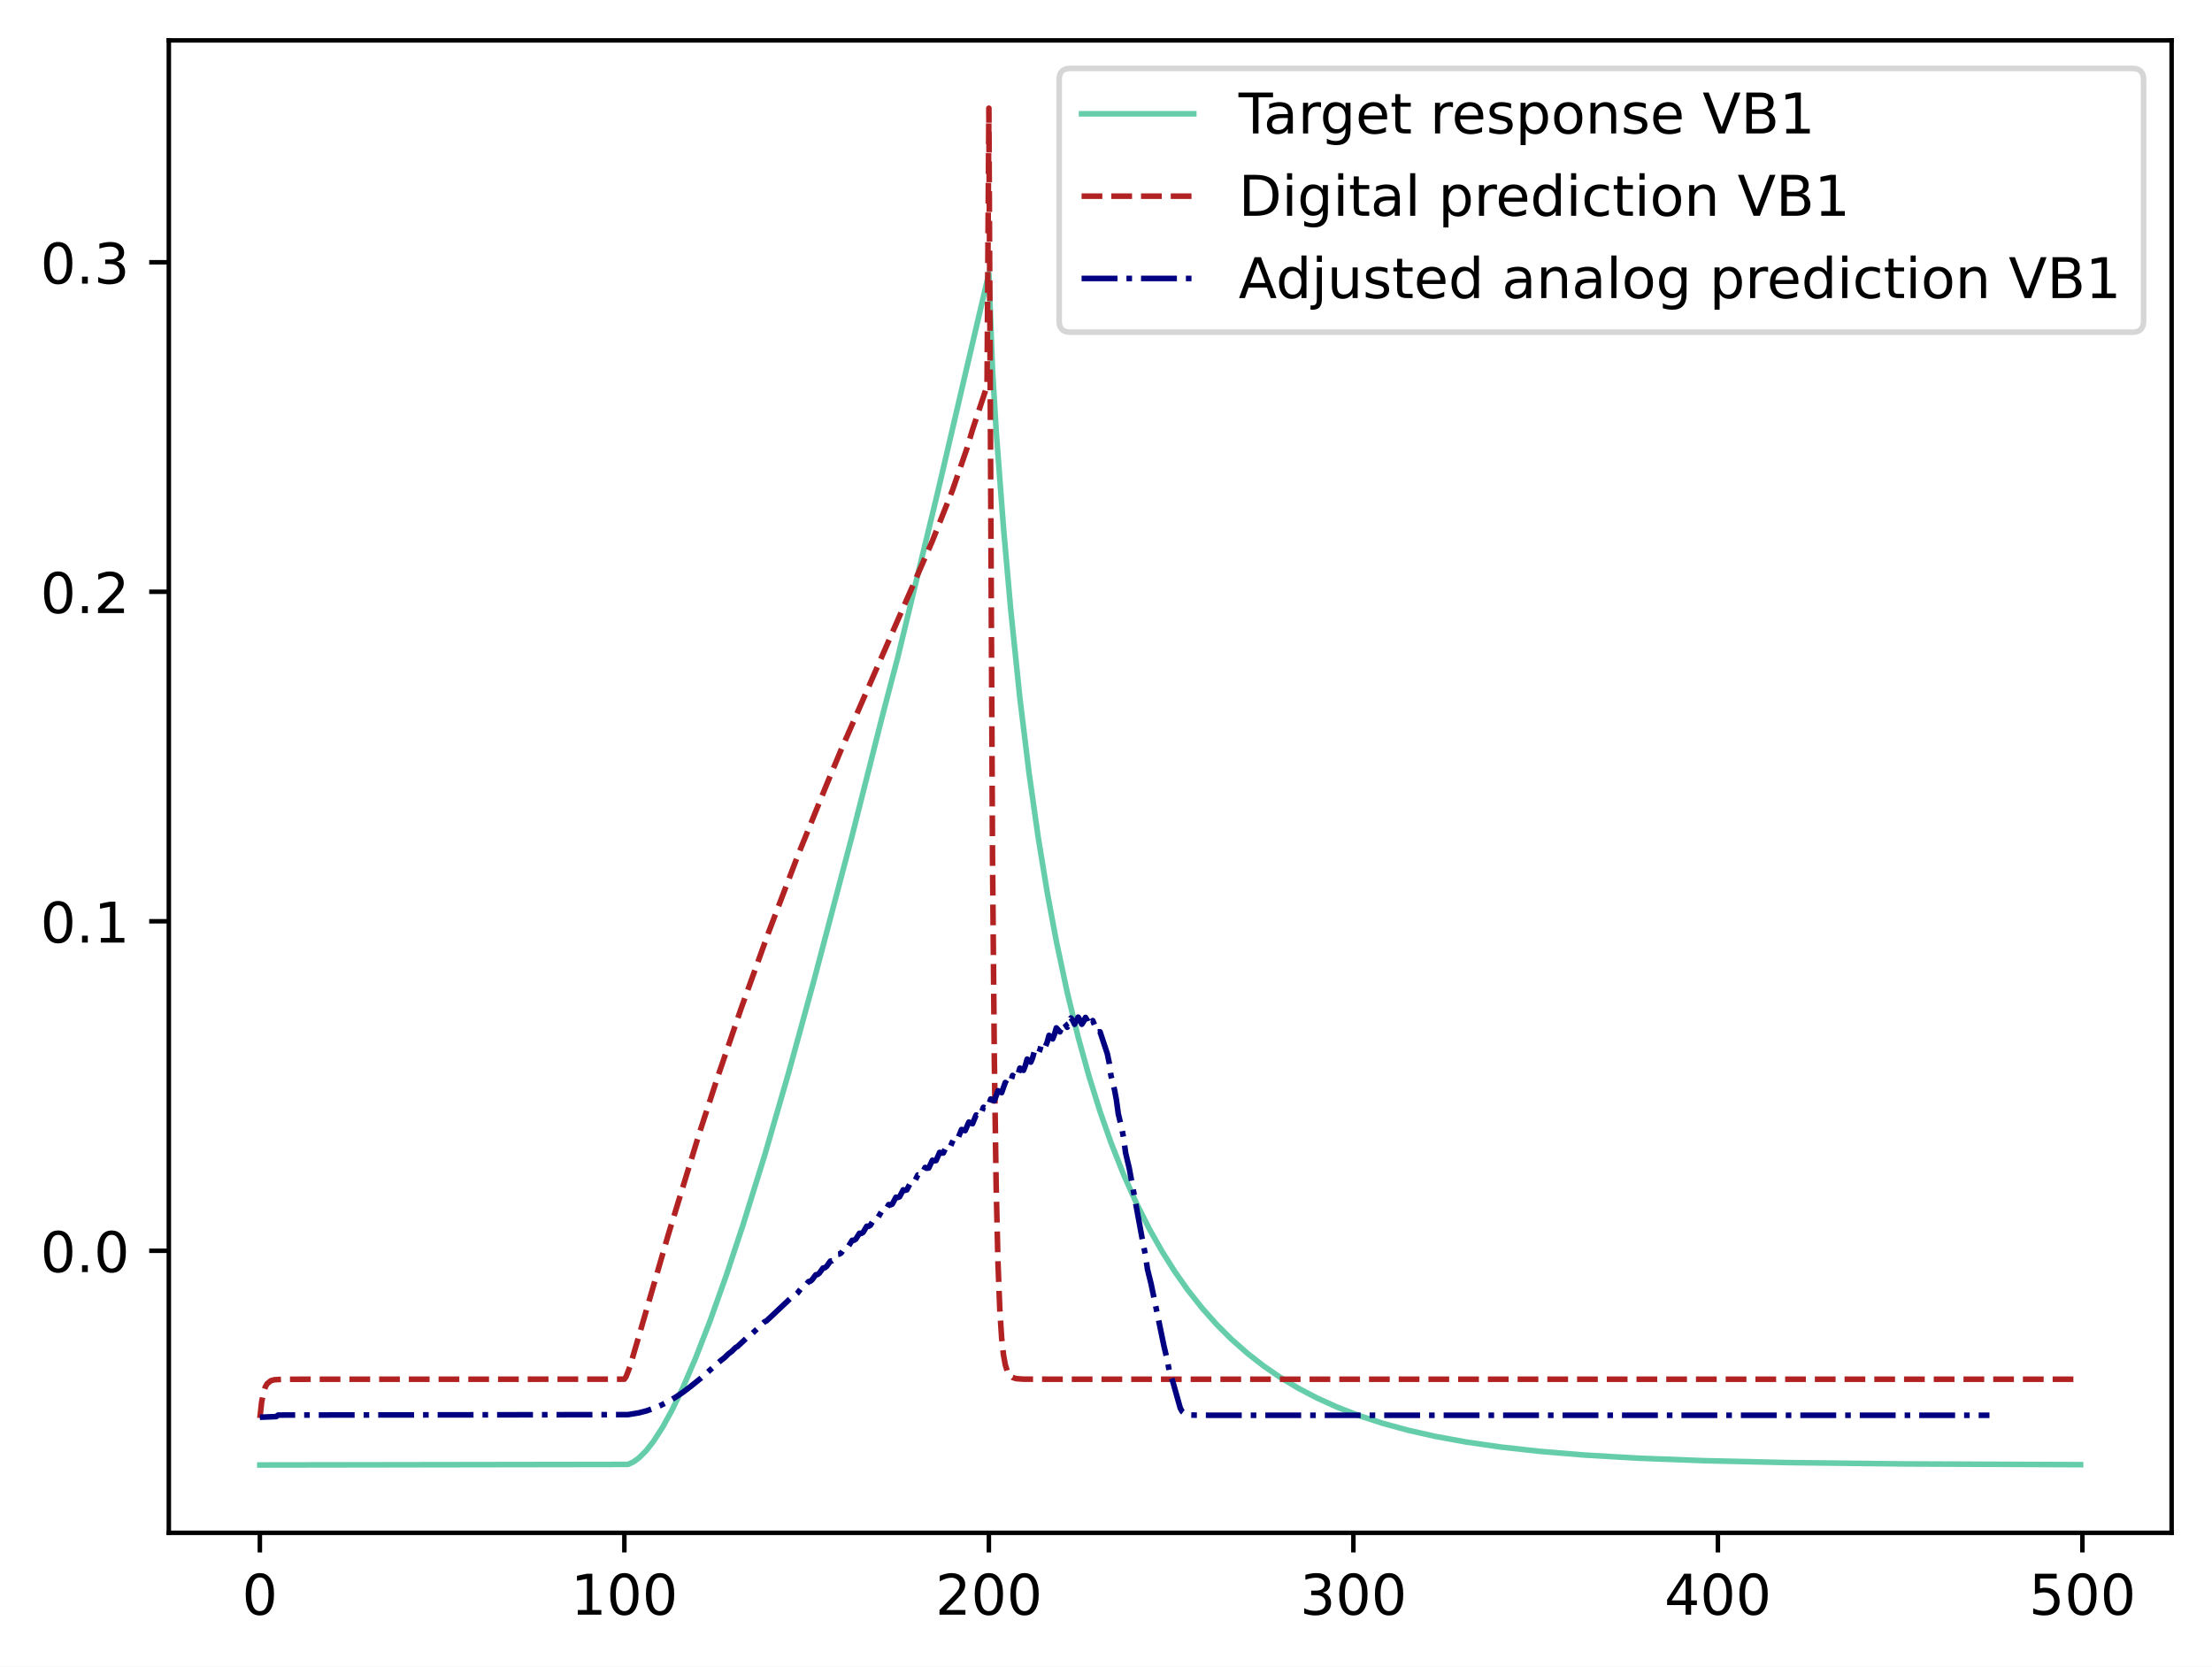
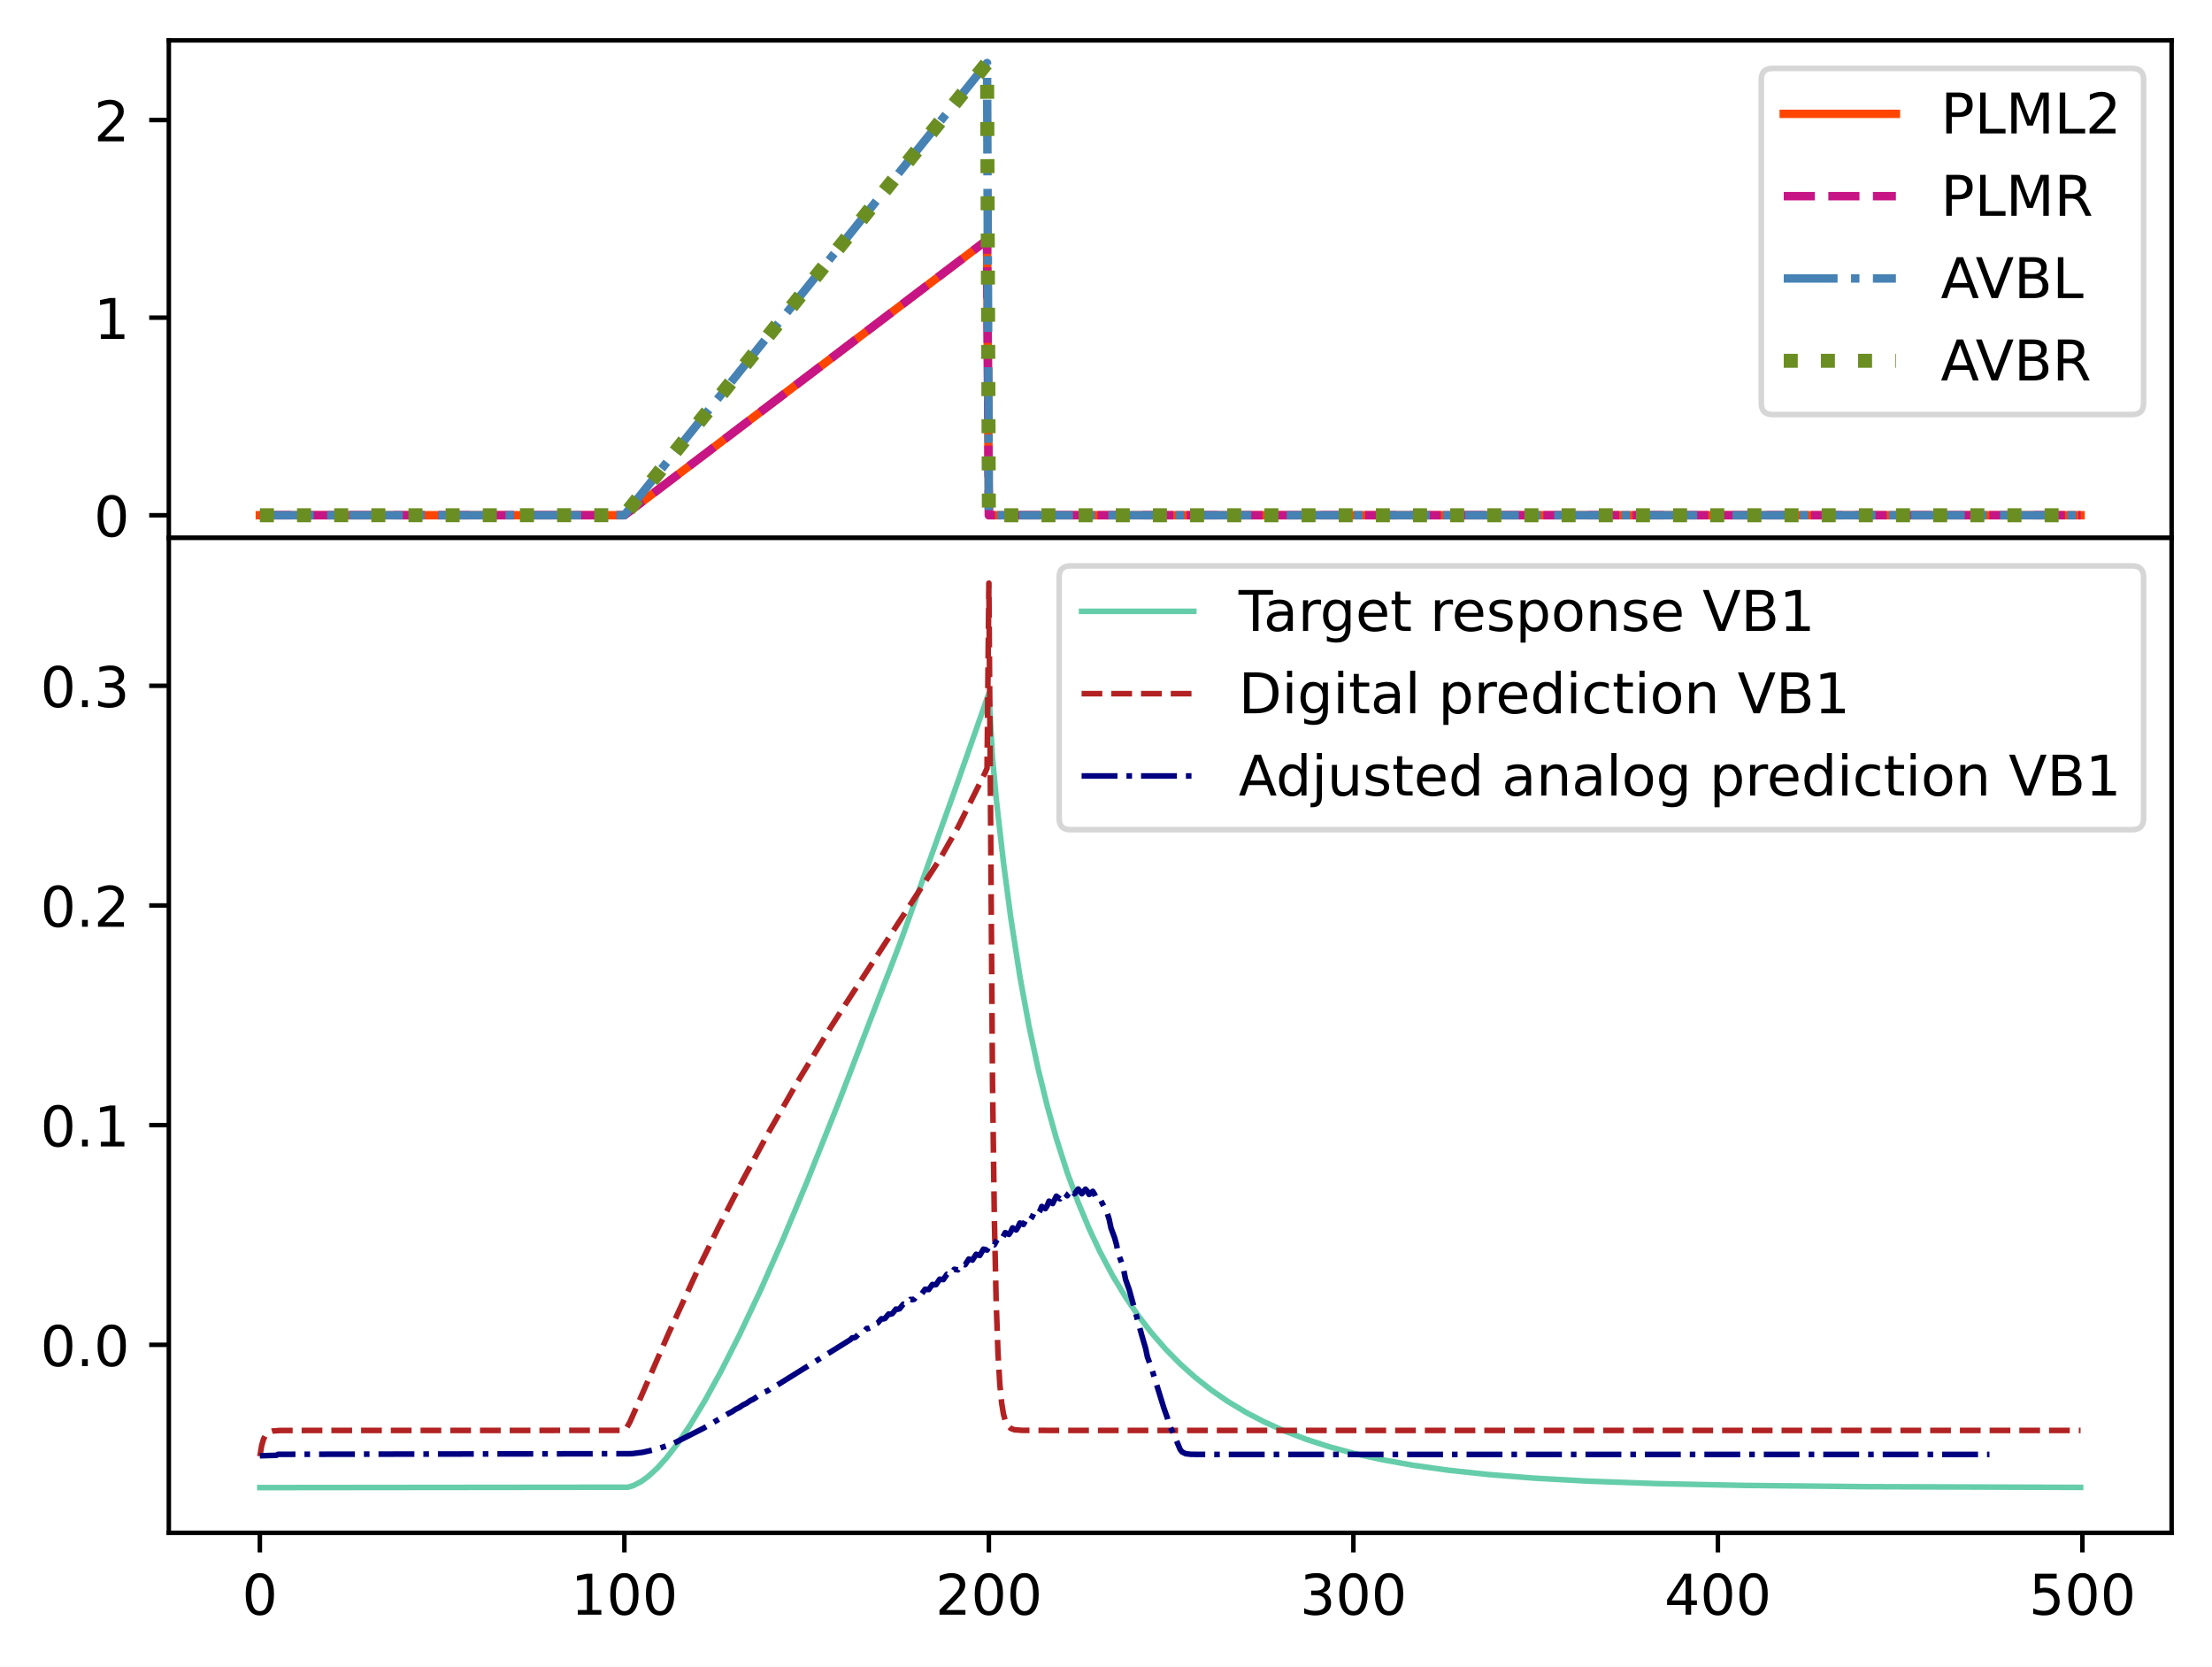
<svg xmlns="http://www.w3.org/2000/svg" xmlns:xlink="http://www.w3.org/1999/xlink" width="394.423pt" height="297.19pt" viewBox="0 0 394.423 297.19" version="1.1">
  <defs>
    <style type="text/css">*{stroke-linejoin: round; stroke-linecap: butt}</style>
  </defs>
  <g id="figure_1">
    <g id="patch_1">
      <path d="M 0 297.19  L 394.423 297.19  L 394.423 0  L 0 0  z " style="fill: #ffffff" />
    </g>
    <g id="axes_1">
      <g id="patch_2">
-         <path d="M 30.103 273.312  L 387.223 273.312  L 387.223 7.2  L 30.103 7.2  z " style="fill: #ffffff" />
+         <path d="M 30.103 95.904  L 387.223 95.904  L 387.223 7.2  L 30.103 7.2  z " style="fill: #ffffff" />
      </g>
      <g id="matplotlib.axis_1">
        <g id="xtick_1">
          <g id="line2d_1">
            <defs>
-               <path id="mdc6d3d4ddd" d="M 0 0  L 0 3.5  " style="stroke: #000000; stroke-width: 0.8" />
+               <path id="m1739d83843" d="M 0 0  L 0 3.5  " style="stroke: #000000; stroke-width: 0.8" />
            </defs>
            <g>
-               <use xlink:href="#mdc6d3d4ddd" x="46.336" y="273.312" style="stroke: #000000; stroke-width: 0.8" />
-             </g>
-           </g>
-           <g id="text_1">
-             <text style="font: 10px 'DejaVu Sans', 'Bitstream Vera Sans', 'Computer Modern Sans Serif', 'Lucida Grande', 'Verdana', 'Geneva', 'Lucid', 'Arial', 'Helvetica', 'Avant Garde', sans-serif; text-anchor: middle" x="46.336" y="287.91" transform="rotate(-0 46.33585 287.9104)">0</text>
+               <use xlink:href="#m1739d83843" x="46.336" y="95.904" style="stroke: #000000; stroke-width: 0.8" />
+             </g>
          </g>
        </g>
        <g id="xtick_2">
          <g id="line2d_2">
            <g>
-               <use xlink:href="#mdc6d3d4ddd" x="111.332" y="273.312" style="stroke: #000000; stroke-width: 0.8" />
-             </g>
-           </g>
-           <g id="text_2">
-             <text style="font: 10px 'DejaVu Sans', 'Bitstream Vera Sans', 'Computer Modern Sans Serif', 'Lucida Grande', 'Verdana', 'Geneva', 'Lucid', 'Arial', 'Helvetica', 'Avant Garde', sans-serif; text-anchor: middle" x="111.332" y="287.91" transform="rotate(-0 111.3318 287.9104)">100</text>
+               <use xlink:href="#m1739d83843" x="111.332" y="95.904" style="stroke: #000000; stroke-width: 0.8" />
+             </g>
          </g>
        </g>
        <g id="xtick_3">
          <g id="line2d_3">
            <g>
-               <use xlink:href="#mdc6d3d4ddd" x="176.328" y="273.312" style="stroke: #000000; stroke-width: 0.8" />
-             </g>
-           </g>
-           <g id="text_3">
-             <text style="font: 10px 'DejaVu Sans', 'Bitstream Vera Sans', 'Computer Modern Sans Serif', 'Lucida Grande', 'Verdana', 'Geneva', 'Lucid', 'Arial', 'Helvetica', 'Avant Garde', sans-serif; text-anchor: middle" x="176.328" y="287.91" transform="rotate(-0 176.3277 287.9104)">200</text>
+               <use xlink:href="#m1739d83843" x="176.328" y="95.904" style="stroke: #000000; stroke-width: 0.8" />
+             </g>
          </g>
        </g>
        <g id="xtick_4">
          <g id="line2d_4">
            <g>
-               <use xlink:href="#mdc6d3d4ddd" x="241.324" y="273.312" style="stroke: #000000; stroke-width: 0.8" />
-             </g>
-           </g>
-           <g id="text_4">
-             <text style="font: 10px 'DejaVu Sans', 'Bitstream Vera Sans', 'Computer Modern Sans Serif', 'Lucida Grande', 'Verdana', 'Geneva', 'Lucid', 'Arial', 'Helvetica', 'Avant Garde', sans-serif; text-anchor: middle" x="241.324" y="287.91" transform="rotate(-0 241.3236 287.9104)">300</text>
+               <use xlink:href="#m1739d83843" x="241.324" y="95.904" style="stroke: #000000; stroke-width: 0.8" />
+             </g>
          </g>
        </g>
        <g id="xtick_5">
          <g id="line2d_5">
            <g>
-               <use xlink:href="#mdc6d3d4ddd" x="306.319" y="273.312" style="stroke: #000000; stroke-width: 0.8" />
-             </g>
-           </g>
-           <g id="text_5">
-             <text style="font: 10px 'DejaVu Sans', 'Bitstream Vera Sans', 'Computer Modern Sans Serif', 'Lucida Grande', 'Verdana', 'Geneva', 'Lucid', 'Arial', 'Helvetica', 'Avant Garde', sans-serif; text-anchor: middle" x="306.319" y="287.91" transform="rotate(-0 306.3195 287.9104)">400</text>
+               <use xlink:href="#m1739d83843" x="306.319" y="95.904" style="stroke: #000000; stroke-width: 0.8" />
+             </g>
          </g>
        </g>
        <g id="xtick_6">
          <g id="line2d_6">
            <g>
-               <use xlink:href="#mdc6d3d4ddd" x="371.315" y="273.312" style="stroke: #000000; stroke-width: 0.8" />
-             </g>
-           </g>
-           <g id="text_6">
-             <text style="font: 10px 'DejaVu Sans', 'Bitstream Vera Sans', 'Computer Modern Sans Serif', 'Lucida Grande', 'Verdana', 'Geneva', 'Lucid', 'Arial', 'Helvetica', 'Avant Garde', sans-serif; text-anchor: middle" x="371.315" y="287.91" transform="rotate(-0 371.3154 287.9104)">500</text>
+               <use xlink:href="#m1739d83843" x="371.315" y="95.904" style="stroke: #000000; stroke-width: 0.8" />
+             </g>
          </g>
        </g>
      </g>
      <g id="matplotlib.axis_2">
        <g id="ytick_1">
          <g id="line2d_7">
            <defs>
-               <path id="m844cb857ed" d="M 0 0  L -3.5 0  " style="stroke: #000000; stroke-width: 0.8" />
+               <path id="me897d746de" d="M 0 0  L -3.5 0  " style="stroke: #000000; stroke-width: 0.8" />
            </defs>
            <g>
-               <use xlink:href="#m844cb857ed" x="30.103" y="223.026" style="stroke: #000000; stroke-width: 0.8" />
-             </g>
-           </g>
-           <g id="text_7">
-             <text style="font: 10px 'DejaVu Sans', 'Bitstream Vera Sans', 'Computer Modern Sans Serif', 'Lucida Grande', 'Verdana', 'Geneva', 'Lucid', 'Arial', 'Helvetica', 'Avant Garde', sans-serif; text-anchor: end" x="23.103" y="226.826" transform="rotate(-0 23.10312 226.8256)">0.0</text>
+               <use xlink:href="#me897d746de" x="30.103" y="91.872" style="stroke: #000000; stroke-width: 0.8" />
+             </g>
+           </g>
+           <g id="text_1">
+             <text style="font: 10px 'DejaVu Sans', 'Bitstream Vera Sans', 'Computer Modern Sans Serif', 'Lucida Grande', 'Verdana', 'Geneva', 'Lucid', 'Arial', 'Helvetica', 'Avant Garde', sans-serif; text-anchor: end" x="23.103" y="95.671" transform="rotate(-0 23.10312 95.67122)">0</text>
          </g>
        </g>
        <g id="ytick_2">
          <g id="line2d_8">
            <g>
-               <use xlink:href="#m844cb857ed" x="30.103" y="164.273" style="stroke: #000000; stroke-width: 0.8" />
-             </g>
-           </g>
-           <g id="text_8">
-             <text style="font: 10px 'DejaVu Sans', 'Bitstream Vera Sans', 'Computer Modern Sans Serif', 'Lucida Grande', 'Verdana', 'Geneva', 'Lucid', 'Arial', 'Helvetica', 'Avant Garde', sans-serif; text-anchor: end" x="23.103" y="168.072" transform="rotate(-0 23.10312 168.0724)">0.1</text>
+               <use xlink:href="#me897d746de" x="30.103" y="56.638" style="stroke: #000000; stroke-width: 0.8" />
+             </g>
+           </g>
+           <g id="text_2">
+             <text style="font: 10px 'DejaVu Sans', 'Bitstream Vera Sans', 'Computer Modern Sans Serif', 'Lucida Grande', 'Verdana', 'Geneva', 'Lucid', 'Arial', 'Helvetica', 'Avant Garde', sans-serif; text-anchor: end" x="23.103" y="60.438" transform="rotate(-0 23.10312 60.43771)">1</text>
          </g>
        </g>
        <g id="ytick_3">
          <g id="line2d_9">
            <g>
-               <use xlink:href="#m844cb857ed" x="30.103" y="105.52" style="stroke: #000000; stroke-width: 0.8" />
-             </g>
-           </g>
-           <g id="text_9">
-             <text style="font: 10px 'DejaVu Sans', 'Bitstream Vera Sans', 'Computer Modern Sans Serif', 'Lucida Grande', 'Verdana', 'Geneva', 'Lucid', 'Arial', 'Helvetica', 'Avant Garde', sans-serif; text-anchor: end" x="23.103" y="109.319" transform="rotate(-0 23.10312 109.3193)">0.2</text>
-           </g>
-         </g>
-         <g id="ytick_4">
-           <g id="line2d_10">
-             <g>
-               <use xlink:href="#m844cb857ed" x="30.103" y="46.767" style="stroke: #000000; stroke-width: 0.8" />
-             </g>
-           </g>
-           <g id="text_10">
-             <text style="font: 10px 'DejaVu Sans', 'Bitstream Vera Sans', 'Computer Modern Sans Serif', 'Lucida Grande', 'Verdana', 'Geneva', 'Lucid', 'Arial', 'Helvetica', 'Avant Garde', sans-serif; text-anchor: end" x="23.103" y="50.566" transform="rotate(-0 23.10312 50.56606)">0.3</text>
-           </g>
-         </g>
+               <use xlink:href="#me897d746de" x="30.103" y="21.405" style="stroke: #000000; stroke-width: 0.8" />
+             </g>
+           </g>
+           <g id="text_3">
+             <text style="font: 10px 'DejaVu Sans', 'Bitstream Vera Sans', 'Computer Modern Sans Serif', 'Lucida Grande', 'Verdana', 'Geneva', 'Lucid', 'Arial', 'Helvetica', 'Avant Garde', sans-serif; text-anchor: end" x="23.103" y="25.204" transform="rotate(-0 23.10312 25.20419)">2</text>
+           </g>
+         </g>
+       </g>
+       <g id="line2d_10">
+         <path d="M 46.336 91.872  L 111.332 91.867  L 176.003 42.787  L 176.328 91.872  L 370.99 91.872  L 370.99 91.872  " clip-path="url(#p7b7c63d113)" style="fill: none; stroke: #ff4500; stroke-width: 1.5; stroke-linecap: square" />
      </g>
      <g id="line2d_11">
-         <path d="M 46.336 261.216  L 111.982 261.114  L 112.957 260.664  L 113.932 259.953  L 115.232 258.651  L 116.531 256.991  L 118.156 254.471  L 119.781 251.52  L 121.731 247.499  L 124.006 242.222  L 126.606 235.539  L 129.531 227.325  L 132.455 218.505  L 136.355 205.974  L 140.58 191.417  L 145.13 174.844  L 151.954 148.972  L 157.154 128.37  L 158.779 122.153  L 160.079 117.226  L 167.228 87.667  L 172.103 66.785  L 176.328 48.754  L 176.978 66.032  L 177.628 76.802  L 178.927 94.033  L 180.227 108.75  L 181.852 124.436  L 183.477 137.74  L 185.102 149.169  L 186.727 159.099  L 188.352 167.812  L 190.302 176.961  L 192.252 184.943  L 194.202 191.968  L 196.151 198.194  L 198.101 203.745  L 200.376 209.495  L 202.651 214.58  L 204.926 219.097  L 207.201 223.124  L 209.476 226.726  L 211.75 229.955  L 214.35 233.248  L 216.95 236.169  L 219.55 238.765  L 222.475 241.349  L 225.4 243.621  L 228.324 245.623  L 231.574 247.571  L 234.824 249.268  L 238.399 250.885  L 242.299 252.395  L 246.523 253.777  L 251.073 255.02  L 255.948 256.119  L 261.472 257.128  L 267.647 258.018  L 274.471 258.776  L 282.596 259.447  L 292.02 259.996  L 303.72 260.446  L 318.669 260.787  L 339.467 261.026  L 370.99 261.16  L 370.99 261.16  " clip-path="url(#p0595b359bc)" style="fill: none; stroke: #66cdaa; stroke-linecap: square" />
+         <path d="M 46.336 91.872  L 111.332 91.867  L 176.003 42.787  L 176.328 91.872  L 370.99 91.872  L 370.99 91.872  " clip-path="url(#p7b7c63d113)" style="fill: none; stroke-dasharray: 5.55,2.4; stroke-dashoffset: 0; stroke: #c71585; stroke-width: 1.5" />
      </g>
      <g id="line2d_12">
-         <path d="M 46.336 252.855  L 46.661 249.962  L 46.986 248.276  L 47.311 247.294  L 47.636 246.722  L 48.286 246.196  L 48.936 246.017  L 50.561 245.932  L 65.51 245.926  L 111.332 245.917  L 111.657 245.432  L 112.307 243.721  L 113.932 238.199  L 119.131 220.252  L 124.656 202.203  L 127.906 192.223  L 132.13 179.868  L 137.005 166.351  L 142.205 152.697  L 147.404 139.876  L 150.004 133.642  L 166.253 96.449  L 169.828 87.438  L 172.428 79.921  L 173.403 76.638  L 176.003 68.799  L 176.328 19.296  L 176.978 153.224  L 177.303 189.213  L 177.628 211.55  L 177.953 225.246  L 178.278 233.553  L 178.603 238.553  L 178.927 241.546  L 179.252 243.331  L 179.577 244.392  L 179.902 245.021  L 180.552 245.613  L 181.202 245.818  L 182.502 245.914  L 189.977 245.926  L 370.99 245.926  L 370.99 245.926  " clip-path="url(#p0595b359bc)" style="fill: none; stroke-dasharray: 3.7,1.6; stroke-dashoffset: 0; stroke: #b22222" />
+         <path d="M 46.336 91.872  L 111.332 91.864  L 176.003 11.232  L 176.328 91.872  L 370.99 91.872  L 370.99 91.872  " clip-path="url(#p7b7c63d113)" style="fill: none; stroke-dasharray: 9.6,2.4,1.5,2.4; stroke-dashoffset: 0; stroke: #4682b4; stroke-width: 1.5" />
      </g>
      <g id="line2d_13">
-         <path d="M 46.336 252.704  L 49.261 252.588  L 49.586 252.316  L 111.982 252.238  L 113.932 251.916  L 115.232 251.576  L 116.531 251.128  L 117.831 250.575  L 119.131 249.916  L 120.431 249.156  L 121.731 248.282  L 123.031 247.304  L 124.981 245.735  L 128.556 242.566  L 129.206 242.069  L 129.856 241.427  L 130.506 240.937  L 131.156 240.281  L 131.48 240.111  L 133.755 237.982  L 134.08 237.828  L 136.355 235.656  L 136.68 235.523  L 141.555 230.933  L 141.88 230.845  L 142.205 230.559  L 142.855 229.725  L 143.18 229.649  L 143.505 229.376  L 144.155 228.522  L 144.48 228.458  L 144.805 228.19  L 145.455 227.308  L 145.78 227.253  L 146.105 226.995  L 146.755 226.093  L 147.08 226.048  L 147.404 225.795  L 148.054 224.866  L 148.379 224.826  L 148.704 224.58  L 149.354 223.633  L 149.679 223.605  L 150.004 223.402  L 150.654 222.422  L 150.979 222.41  L 151.304 222.182  L 151.954 221.152  L 152.279 221.146  L 152.604 220.931  L 153.254 219.895  L 153.579 219.926  L 153.904 219.737  L 154.554 218.641  L 154.879 218.659  L 155.204 218.47  L 155.854 217.341  L 156.179 217.367  L 156.504 217.193  L 157.154 216.053  L 157.479 216.119  L 157.804 215.979  L 158.454 214.785  L 158.779 214.837  L 159.104 214.695  L 159.754 213.47  L 160.079 213.521  L 160.404 213.39  L 161.054 212.154  L 161.379 212.251  L 161.704 212.158  L 162.354 210.873  L 162.679 210.957  L 163.004 210.851  L 163.653 209.502  L 163.978 209.576  L 164.303 209.502  L 164.953 208.161  L 165.278 208.298  L 165.603 208.263  L 166.253 206.875  L 166.578 206.996  L 166.903 206.942  L 167.553 205.476  L 167.878 205.595  L 168.203 205.591  L 168.853 204.16  L 169.178 204.321  L 169.503 204.342  L 170.153 202.826  L 170.478 202.978  L 170.803 202.987  L 171.453 201.395  L 172.103 201.606  L 172.753 200.075  L 173.403 200.377  L 174.053 198.809  L 174.703 199.138  L 175.353 197.438  L 176.003 197.685  L 176.328 196.957  L 176.653 195.953  L 177.303 196.274  L 177.953 194.486  L 178.603 194.833  L 179.252 193.012  L 179.902 193.503  L 180.227 192.797  L 180.552 191.753  L 181.202 192.306  L 181.527 191.544  L 181.852 190.449  L 182.502 190.848  L 182.827 190.003  L 183.152 188.846  L 183.802 189.386  L 184.127 188.601  L 184.452 187.415  L 185.102 188  L 185.427 187.212  L 185.752 186.024  L 186.402 186.614  L 186.727 185.808  L 187.052 184.607  L 187.702 185.248  L 188.027 184.415  L 188.352 183.274  L 189.002 183.991  L 189.652 182.297  L 189.977 182.631  L 190.302 183.169  L 190.952 181.513  L 191.277 181.955  L 191.602 182.642  L 192.252 181.364  L 192.577 181.877  L 192.902 182.63  L 193.227 182.136  L 193.552 181.411  L 193.877 181.932  L 194.202 182.822  L 194.851 181.976  L 195.176 182.781  L 195.501 184.014  L 196.151 183.978  L 197.451 187.903  L 197.776 189.475  L 198.101 191.801  L 198.751 194.412  L 199.076 196.167  L 199.401 198.605  L 200.051 201.304  L 200.376 203.078  L 200.701 205.53  L 201.351 208.279  L 203.626 220.665  L 204.276 223.981  L 204.601 226.3  L 205.251 228.919  L 207.526 239.922  L 208.176 242.685  L 208.501 244.53  L 209.151 246.448  L 210.451 251.067  L 210.775 251.669  L 211.425 252.157  L 212.4 252.32  L 215.65 252.349  L 354.741 252.349  L 354.741 252.349  " clip-path="url(#p0595b359bc)" style="fill: none; stroke-dasharray: 6.4,1.6,1,1.6; stroke-dashoffset: 0; stroke: #000080" />
+         <path d="M 46.336 91.872  L 111.332 91.864  L 176.003 11.232  L 176.328 91.872  L 370.99 91.872  L 370.99 91.872  " clip-path="url(#p7b7c63d113)" style="fill: none; stroke-dasharray: 2.5,4.125; stroke-dashoffset: 0; stroke: #6b8e23; stroke-width: 2.5" />
      </g>
      <g id="patch_3">
-         <path d="M 30.103 273.312  L 30.103 7.2  " style="fill: none; stroke: #000000; stroke-width: 0.8; stroke-linejoin: miter; stroke-linecap: square" />
+         <path d="M 30.103 95.904  L 30.103 7.2  " style="fill: none; stroke: #000000; stroke-width: 0.8; stroke-linejoin: miter; stroke-linecap: square" />
      </g>
      <g id="patch_4">
-         <path d="M 387.223 273.312  L 387.223 7.2  " style="fill: none; stroke: #000000; stroke-width: 0.8; stroke-linejoin: miter; stroke-linecap: square" />
+         <path d="M 387.223 95.904  L 387.223 7.2  " style="fill: none; stroke: #000000; stroke-width: 0.8; stroke-linejoin: miter; stroke-linecap: square" />
      </g>
      <g id="patch_5">
-         <path d="M 30.103 273.312  L 387.223 273.312  " style="fill: none; stroke: #000000; stroke-width: 0.8; stroke-linejoin: miter; stroke-linecap: square" />
+         <path d="M 30.103 95.904  L 387.223 95.904  " style="fill: none; stroke: #000000; stroke-width: 0.8; stroke-linejoin: miter; stroke-linecap: square" />
      </g>
      <g id="patch_6">
        <path d="M 30.103 7.2  L 387.223 7.2  " style="fill: none; stroke: #000000; stroke-width: 0.8; stroke-linejoin: miter; stroke-linecap: square" />
      </g>
      <g id="legend_1">
        <g id="patch_7">
-           <path d="M 190.857 59.234  L 380.223 59.234  Q 382.223 59.234 382.223 57.234  L 382.223 14.2  Q 382.223 12.2 380.223 12.2  L 190.857 12.2  Q 188.857 12.2 188.857 14.2  L 188.857 57.234  Q 188.857 59.234 190.857 59.234  z " style="fill: #ffffff; opacity: 0.8; stroke: #cccccc; stroke-linejoin: miter" />
+           <path d="M 316.059 73.912  L 380.223 73.912  Q 382.223 73.912 382.223 71.912  L 382.223 14.2  Q 382.223 12.2 380.223 12.2  L 316.059 12.2  Q 314.059 12.2 314.059 14.2  L 314.059 71.912  Q 314.059 73.912 316.059 73.912  z " style="fill: #ffffff; opacity: 0.8; stroke: #cccccc; stroke-linejoin: miter" />
        </g>
        <g id="line2d_14">
-           <path d="M 192.857 20.298  L 202.857 20.298  L 212.857 20.298  " style="fill: none; stroke: #66cdaa; stroke-linecap: square" />
-         </g>
-         <g id="text_11">
-           <text style="font: 10px 'DejaVu Sans', 'Bitstream Vera Sans', 'Computer Modern Sans Serif', 'Lucida Grande', 'Verdana', 'Geneva', 'Lucid', 'Arial', 'Helvetica', 'Avant Garde', sans-serif; text-anchor: start" x="220.857" y="23.798" transform="rotate(-0 220.8575 23.79844)">Target response VB1</text>
+           <path d="M 318.059 20.298  L 328.059 20.298  L 338.059 20.298  " style="fill: none; stroke: #ff4500; stroke-width: 1.5; stroke-linecap: square" />
+         </g>
+         <g id="text_4">
+           <text style="font: 10px 'DejaVu Sans', 'Bitstream Vera Sans', 'Computer Modern Sans Serif', 'Lucida Grande', 'Verdana', 'Geneva', 'Lucid', 'Arial', 'Helvetica', 'Avant Garde', sans-serif; text-anchor: start" x="346.059" y="23.798" transform="rotate(-0 346.0591 23.79844)">PLML2</text>
        </g>
        <g id="line2d_15">
-           <path d="M 192.857 34.977  L 202.857 34.977  L 212.857 34.977  " style="fill: none; stroke-dasharray: 3.7,1.6; stroke-dashoffset: 0; stroke: #b22222" />
-         </g>
-         <g id="text_12">
-           <text style="font: 10px 'DejaVu Sans', 'Bitstream Vera Sans', 'Computer Modern Sans Serif', 'Lucida Grande', 'Verdana', 'Geneva', 'Lucid', 'Arial', 'Helvetica', 'Avant Garde', sans-serif; text-anchor: start" x="220.857" y="38.477" transform="rotate(-0 220.8575 38.47656)">Digital prediction VB1</text>
+           <path d="M 318.059 34.977  L 328.059 34.977  L 338.059 34.977  " style="fill: none; stroke-dasharray: 5.55,2.4; stroke-dashoffset: 0; stroke: #c71585; stroke-width: 1.5" />
+         </g>
+         <g id="text_5">
+           <text style="font: 10px 'DejaVu Sans', 'Bitstream Vera Sans', 'Computer Modern Sans Serif', 'Lucida Grande', 'Verdana', 'Geneva', 'Lucid', 'Arial', 'Helvetica', 'Avant Garde', sans-serif; text-anchor: start" x="346.059" y="38.477" transform="rotate(-0 346.0591 38.47656)">PLMR</text>
        </g>
        <g id="line2d_16">
-           <path d="M 192.857 49.655  L 202.857 49.655  L 212.857 49.655  " style="fill: none; stroke-dasharray: 6.4,1.6,1,1.6; stroke-dashoffset: 0; stroke: #000080" />
-         </g>
-         <g id="text_13">
-           <text style="font: 10px 'DejaVu Sans', 'Bitstream Vera Sans', 'Computer Modern Sans Serif', 'Lucida Grande', 'Verdana', 'Geneva', 'Lucid', 'Arial', 'Helvetica', 'Avant Garde', sans-serif; text-anchor: start" x="220.857" y="53.155" transform="rotate(-0 220.8575 53.15469)">Adjusted analog prediction VB1</text>
+           <path d="M 318.059 49.655  L 328.059 49.655  L 338.059 49.655  " style="fill: none; stroke-dasharray: 9.6,2.4,1.5,2.4; stroke-dashoffset: 0; stroke: #4682b4; stroke-width: 1.5" />
+         </g>
+         <g id="text_6">
+           <text style="font: 10px 'DejaVu Sans', 'Bitstream Vera Sans', 'Computer Modern Sans Serif', 'Lucida Grande', 'Verdana', 'Geneva', 'Lucid', 'Arial', 'Helvetica', 'Avant Garde', sans-serif; text-anchor: start" x="346.059" y="53.155" transform="rotate(-0 346.0591 53.15469)">AVBL</text>
+         </g>
+         <g id="line2d_17">
+           <path d="M 318.059 64.333  L 328.059 64.333  L 338.059 64.333  " style="fill: none; stroke-dasharray: 2.5,4.125; stroke-dashoffset: 0; stroke: #6b8e23; stroke-width: 2.5" />
+         </g>
+         <g id="text_7">
+           <text style="font: 10px 'DejaVu Sans', 'Bitstream Vera Sans', 'Computer Modern Sans Serif', 'Lucida Grande', 'Verdana', 'Geneva', 'Lucid', 'Arial', 'Helvetica', 'Avant Garde', sans-serif; text-anchor: start" x="346.059" y="67.833" transform="rotate(-0 346.0591 67.83281)">AVBR</text>
+         </g>
+       </g>
+     </g>
+     <g id="axes_2">
+       <g id="patch_8">
+         <path d="M 30.103 273.312  L 387.223 273.312  L 387.223 95.904  L 30.103 95.904  z " style="fill: #ffffff" />
+       </g>
+       <g id="matplotlib.axis_3">
+         <g id="xtick_7">
+           <g id="line2d_18">
+             <g>
+               <use xlink:href="#m1739d83843" x="46.336" y="273.312" style="stroke: #000000; stroke-width: 0.8" />
+             </g>
+           </g>
+           <g id="text_8">
+             <text style="font: 10px 'DejaVu Sans', 'Bitstream Vera Sans', 'Computer Modern Sans Serif', 'Lucida Grande', 'Verdana', 'Geneva', 'Lucid', 'Arial', 'Helvetica', 'Avant Garde', sans-serif; text-anchor: middle" x="46.336" y="287.91" transform="rotate(-0 46.33585 287.9104)">0</text>
+           </g>
+         </g>
+         <g id="xtick_8">
+           <g id="line2d_19">
+             <g>
+               <use xlink:href="#m1739d83843" x="111.332" y="273.312" style="stroke: #000000; stroke-width: 0.8" />
+             </g>
+           </g>
+           <g id="text_9">
+             <text style="font: 10px 'DejaVu Sans', 'Bitstream Vera Sans', 'Computer Modern Sans Serif', 'Lucida Grande', 'Verdana', 'Geneva', 'Lucid', 'Arial', 'Helvetica', 'Avant Garde', sans-serif; text-anchor: middle" x="111.332" y="287.91" transform="rotate(-0 111.3318 287.9104)">100</text>
+           </g>
+         </g>
+         <g id="xtick_9">
+           <g id="line2d_20">
+             <g>
+               <use xlink:href="#m1739d83843" x="176.328" y="273.312" style="stroke: #000000; stroke-width: 0.8" />
+             </g>
+           </g>
+           <g id="text_10">
+             <text style="font: 10px 'DejaVu Sans', 'Bitstream Vera Sans', 'Computer Modern Sans Serif', 'Lucida Grande', 'Verdana', 'Geneva', 'Lucid', 'Arial', 'Helvetica', 'Avant Garde', sans-serif; text-anchor: middle" x="176.328" y="287.91" transform="rotate(-0 176.3277 287.9104)">200</text>
+           </g>
+         </g>
+         <g id="xtick_10">
+           <g id="line2d_21">
+             <g>
+               <use xlink:href="#m1739d83843" x="241.324" y="273.312" style="stroke: #000000; stroke-width: 0.8" />
+             </g>
+           </g>
+           <g id="text_11">
+             <text style="font: 10px 'DejaVu Sans', 'Bitstream Vera Sans', 'Computer Modern Sans Serif', 'Lucida Grande', 'Verdana', 'Geneva', 'Lucid', 'Arial', 'Helvetica', 'Avant Garde', sans-serif; text-anchor: middle" x="241.324" y="287.91" transform="rotate(-0 241.3236 287.9104)">300</text>
+           </g>
+         </g>
+         <g id="xtick_11">
+           <g id="line2d_22">
+             <g>
+               <use xlink:href="#m1739d83843" x="306.319" y="273.312" style="stroke: #000000; stroke-width: 0.8" />
+             </g>
+           </g>
+           <g id="text_12">
+             <text style="font: 10px 'DejaVu Sans', 'Bitstream Vera Sans', 'Computer Modern Sans Serif', 'Lucida Grande', 'Verdana', 'Geneva', 'Lucid', 'Arial', 'Helvetica', 'Avant Garde', sans-serif; text-anchor: middle" x="306.319" y="287.91" transform="rotate(-0 306.3195 287.9104)">400</text>
+           </g>
+         </g>
+         <g id="xtick_12">
+           <g id="line2d_23">
+             <g>
+               <use xlink:href="#m1739d83843" x="371.315" y="273.312" style="stroke: #000000; stroke-width: 0.8" />
+             </g>
+           </g>
+           <g id="text_13">
+             <text style="font: 10px 'DejaVu Sans', 'Bitstream Vera Sans', 'Computer Modern Sans Serif', 'Lucida Grande', 'Verdana', 'Geneva', 'Lucid', 'Arial', 'Helvetica', 'Avant Garde', sans-serif; text-anchor: middle" x="371.315" y="287.91" transform="rotate(-0 371.3154 287.9104)">500</text>
+           </g>
+         </g>
+       </g>
+       <g id="matplotlib.axis_4">
+         <g id="ytick_4">
+           <g id="line2d_24">
+             <g>
+               <use xlink:href="#me897d746de" x="30.103" y="239.788" style="stroke: #000000; stroke-width: 0.8" />
+             </g>
+           </g>
+           <g id="text_14">
+             <text style="font: 10px 'DejaVu Sans', 'Bitstream Vera Sans', 'Computer Modern Sans Serif', 'Lucida Grande', 'Verdana', 'Geneva', 'Lucid', 'Arial', 'Helvetica', 'Avant Garde', sans-serif; text-anchor: end" x="23.103" y="243.588" transform="rotate(-0 23.10312 243.5875)">0.0</text>
+           </g>
+         </g>
+         <g id="ytick_5">
+           <g id="line2d_25">
+             <g>
+               <use xlink:href="#me897d746de" x="30.103" y="200.619" style="stroke: #000000; stroke-width: 0.8" />
+             </g>
+           </g>
+           <g id="text_15">
+             <text style="font: 10px 'DejaVu Sans', 'Bitstream Vera Sans', 'Computer Modern Sans Serif', 'Lucida Grande', 'Verdana', 'Geneva', 'Lucid', 'Arial', 'Helvetica', 'Avant Garde', sans-serif; text-anchor: end" x="23.103" y="204.419" transform="rotate(-0 23.10312 204.4187)">0.1</text>
+           </g>
+         </g>
+         <g id="ytick_6">
+           <g id="line2d_26">
+             <g>
+               <use xlink:href="#me897d746de" x="30.103" y="161.451" style="stroke: #000000; stroke-width: 0.8" />
+             </g>
+           </g>
+           <g id="text_16">
+             <text style="font: 10px 'DejaVu Sans', 'Bitstream Vera Sans', 'Computer Modern Sans Serif', 'Lucida Grande', 'Verdana', 'Geneva', 'Lucid', 'Arial', 'Helvetica', 'Avant Garde', sans-serif; text-anchor: end" x="23.103" y="165.25" transform="rotate(-0 23.10312 165.2499)">0.2</text>
+           </g>
+         </g>
+         <g id="ytick_7">
+           <g id="line2d_27">
+             <g>
+               <use xlink:href="#me897d746de" x="30.103" y="122.282" style="stroke: #000000; stroke-width: 0.8" />
+             </g>
+           </g>
+           <g id="text_17">
+             <text style="font: 10px 'DejaVu Sans', 'Bitstream Vera Sans', 'Computer Modern Sans Serif', 'Lucida Grande', 'Verdana', 'Geneva', 'Lucid', 'Arial', 'Helvetica', 'Avant Garde', sans-serif; text-anchor: end" x="23.103" y="126.081" transform="rotate(-0 23.10312 126.0811)">0.3</text>
+           </g>
+         </g>
+       </g>
+       <g id="line2d_28">
+         <path d="M 46.336 265.248  L 111.982 265.18  L 112.957 264.88  L 114.257 264.213  L 115.556 263.282  L 117.181 261.797  L 118.806 259.996  L 120.756 257.484  L 123.031 254.142  L 125.631 249.851  L 128.556 244.529  L 131.805 238.118  L 135.705 229.863  L 139.605 221.005  L 143.83 210.876  L 149.679 196.223  L 156.179 179.297  L 159.104 171.768  L 160.729 167.484  L 170.478 140.276  L 176.328 123.606  L 176.978 135.125  L 177.628 142.306  L 178.927 153.793  L 180.227 163.604  L 181.852 174.061  L 183.477 182.931  L 185.102 190.55  L 186.727 197.17  L 188.352 202.979  L 190.302 209.078  L 192.252 214.399  L 194.202 219.083  L 196.151 223.234  L 198.426 227.512  L 200.701 231.277  L 202.976 234.609  L 205.251 237.571  L 207.851 240.567  L 210.451 243.206  L 213.05 245.538  L 215.975 247.846  L 218.9 249.867  L 222.15 251.823  L 225.4 253.518  L 228.974 255.127  L 232.874 256.623  L 237.099 257.987  L 241.649 259.211  L 246.523 260.289  L 252.048 261.276  L 258.223 262.145  L 265.372 262.914  L 273.497 263.558  L 283.246 264.098  L 295.27 264.532  L 310.869 264.86  L 332.968 265.084  L 370.015 265.209  L 370.99 265.211  L 370.99 265.211  " clip-path="url(#pb024837a87)" style="fill: none; stroke: #66cdaa; stroke-linecap: square" />
+       </g>
+       <g id="line2d_29">
+         <path d="M 46.336 259.674  L 46.661 257.745  L 46.986 256.621  L 47.311 255.967  L 47.961 255.364  L 48.611 255.159  L 49.911 255.067  L 57.71 255.055  L 111.332 255.048  L 111.657 254.726  L 112.307 253.585  L 113.932 249.903  L 119.131 237.939  L 124.656 225.906  L 128.231 218.603  L 132.455 210.401  L 137.005 202.005  L 142.205 192.902  L 148.054 183.277  L 150.979 178.722  L 167.553 153.246  L 170.803 147.528  L 175.678 137.73  L 176.003 136.97  L 176.328 103.968  L 176.978 193.254  L 177.303 217.246  L 177.628 232.138  L 177.953 241.268  L 178.278 246.806  L 178.603 250.139  L 178.927 252.135  L 179.252 253.325  L 179.577 254.032  L 180.227 254.699  L 180.877 254.932  L 182.177 255.04  L 188.677 255.055  L 370.99 255.055  L 370.99 255.055  " clip-path="url(#pb024837a87)" style="fill: none; stroke-dasharray: 3.7,1.6; stroke-dashoffset: 0; stroke: #b22222" />
+       </g>
+       <g id="line2d_30">
+         <path d="M 46.336 259.574  L 49.261 259.496  L 49.586 259.314  L 112.632 259.204  L 114.582 258.961  L 117.181 258.372  L 120.106 257.365  L 125.306 254.728  L 126.281 254.183  L 129.856 252.056  L 130.506 251.729  L 131.156 251.292  L 131.805 250.975  L 132.455 250.528  L 133.105 250.217  L 133.755 249.759  L 134.405 249.45  L 135.055 248.985  L 135.705 248.687  L 136.355 248.208  L 137.005 247.918  L 137.655 247.428  L 137.98 247.349  L 151.629 238.869  L 151.954 238.539  L 152.279 238.535  L 152.604 238.391  L 153.254 237.7  L 153.579 237.722  L 153.904 237.596  L 154.554 236.865  L 154.879 236.877  L 155.204 236.751  L 155.854 235.998  L 156.179 236.016  L 156.504 235.899  L 157.154 235.14  L 157.479 235.183  L 157.804 235.09  L 158.454 234.294  L 158.779 234.328  L 159.104 234.234  L 159.754 233.417  L 160.079 233.451  L 160.404 233.364  L 161.054 232.54  L 161.379 232.605  L 161.704 232.543  L 162.354 231.686  L 162.679 231.742  L 163.004 231.671  L 163.653 230.772  L 164.303 230.772  L 164.953 229.878  L 165.603 229.946  L 166.253 229.021  L 166.578 229.101  L 166.903 229.065  L 167.553 228.088  L 168.203 228.165  L 168.853 227.211  L 169.503 227.332  L 170.153 226.321  L 170.803 226.429  L 171.453 225.367  L 172.103 225.508  L 172.753 224.488  L 173.403 224.689  L 174.053 223.643  L 174.703 223.863  L 175.353 222.729  L 176.003 222.894  L 176.653 221.739  L 177.303 221.953  L 177.953 220.762  L 178.603 220.993  L 179.252 219.779  L 179.902 220.106  L 180.227 219.635  L 180.552 218.939  L 181.202 219.308  L 181.527 218.8  L 181.852 218.07  L 182.502 218.336  L 183.152 217.001  L 183.802 217.361  L 184.127 216.838  L 184.452 216.047  L 185.102 216.438  L 185.427 215.912  L 185.752 215.12  L 186.402 215.513  L 186.727 214.976  L 187.052 214.175  L 187.702 214.602  L 188.352 213.287  L 189.002 213.765  L 189.652 212.635  L 189.977 212.858  L 190.302 213.217  L 190.952 212.113  L 191.277 212.408  L 191.602 212.866  L 192.252 212.013  L 192.902 212.857  L 193.552 212.045  L 193.877 212.392  L 194.202 212.986  L 194.851 212.422  L 195.176 212.958  L 195.501 213.78  L 196.151 213.756  L 197.451 216.373  L 197.776 217.42  L 198.101 218.971  L 198.751 220.712  L 199.076 221.882  L 199.401 223.508  L 200.051 225.306  L 200.376 226.49  L 200.701 228.124  L 201.351 229.957  L 203.626 238.214  L 204.276 240.425  L 204.601 241.971  L 205.251 243.717  L 207.526 251.052  L 208.176 252.894  L 208.501 254.124  L 209.151 255.403  L 210.451 258.482  L 210.775 258.884  L 211.425 259.209  L 212.4 259.317  L 216.95 259.336  L 354.741 259.337  L 354.741 259.337  " clip-path="url(#pb024837a87)" style="fill: none; stroke-dasharray: 6.4,1.6,1,1.6; stroke-dashoffset: 0; stroke: #000080" />
+       </g>
+       <g id="patch_9">
+         <path d="M 30.103 273.312  L 30.103 95.904  " style="fill: none; stroke: #000000; stroke-width: 0.8; stroke-linejoin: miter; stroke-linecap: square" />
+       </g>
+       <g id="patch_10">
+         <path d="M 387.223 273.312  L 387.223 95.904  " style="fill: none; stroke: #000000; stroke-width: 0.8; stroke-linejoin: miter; stroke-linecap: square" />
+       </g>
+       <g id="patch_11">
+         <path d="M 30.103 273.312  L 387.223 273.312  " style="fill: none; stroke: #000000; stroke-width: 0.8; stroke-linejoin: miter; stroke-linecap: square" />
+       </g>
+       <g id="patch_12">
+         <path d="M 30.103 95.904  L 387.223 95.904  " style="fill: none; stroke: #000000; stroke-width: 0.8; stroke-linejoin: miter; stroke-linecap: square" />
+       </g>
+       <g id="legend_2">
+         <g id="patch_13">
+           <path d="M 190.857 147.938  L 380.223 147.938  Q 382.223 147.938 382.223 145.938  L 382.223 102.904  Q 382.223 100.904 380.223 100.904  L 190.857 100.904  Q 188.857 100.904 188.857 102.904  L 188.857 145.938  Q 188.857 147.938 190.857 147.938  z " style="fill: #ffffff; opacity: 0.8; stroke: #cccccc; stroke-linejoin: miter" />
+         </g>
+         <g id="line2d_31">
+           <path d="M 192.857 109.002  L 202.857 109.002  L 212.857 109.002  " style="fill: none; stroke: #66cdaa; stroke-linecap: square" />
+         </g>
+         <g id="text_18">
+           <text style="font: 10px 'DejaVu Sans', 'Bitstream Vera Sans', 'Computer Modern Sans Serif', 'Lucida Grande', 'Verdana', 'Geneva', 'Lucid', 'Arial', 'Helvetica', 'Avant Garde', sans-serif; text-anchor: start" x="220.857" y="112.502" transform="rotate(-0 220.8575 112.5024)">Target response VB1</text>
+         </g>
+         <g id="line2d_32">
+           <path d="M 192.857 123.681  L 202.857 123.681  L 212.857 123.681  " style="fill: none; stroke-dasharray: 3.7,1.6; stroke-dashoffset: 0; stroke: #b22222" />
+         </g>
+         <g id="text_19">
+           <text style="font: 10px 'DejaVu Sans', 'Bitstream Vera Sans', 'Computer Modern Sans Serif', 'Lucida Grande', 'Verdana', 'Geneva', 'Lucid', 'Arial', 'Helvetica', 'Avant Garde', sans-serif; text-anchor: start" x="220.857" y="127.181" transform="rotate(-0 220.8575 127.1806)">Digital prediction VB1</text>
+         </g>
+         <g id="line2d_33">
+           <path d="M 192.857 138.359  L 202.857 138.359  L 212.857 138.359  " style="fill: none; stroke-dasharray: 6.4,1.6,1,1.6; stroke-dashoffset: 0; stroke: #000080" />
+         </g>
+         <g id="text_20">
+           <text style="font: 10px 'DejaVu Sans', 'Bitstream Vera Sans', 'Computer Modern Sans Serif', 'Lucida Grande', 'Verdana', 'Geneva', 'Lucid', 'Arial', 'Helvetica', 'Avant Garde', sans-serif; text-anchor: start" x="220.857" y="141.859" transform="rotate(-0 220.8575 141.8587)">Adjusted analog prediction VB1</text>
        </g>
      </g>
    </g>
  </g>
  <defs>
-     <clipPath id="p0595b359bc">
-       <rect x="30.103" y="7.2" width="357.12" height="266.112" />
+     <clipPath id="p7b7c63d113">
+       <rect x="30.103" y="7.2" width="357.12" height="88.704" />
+     </clipPath>
+     <clipPath id="pb024837a87">
+       <rect x="30.103" y="95.904" width="357.12" height="177.408" />
    </clipPath>
  </defs>
</svg>
